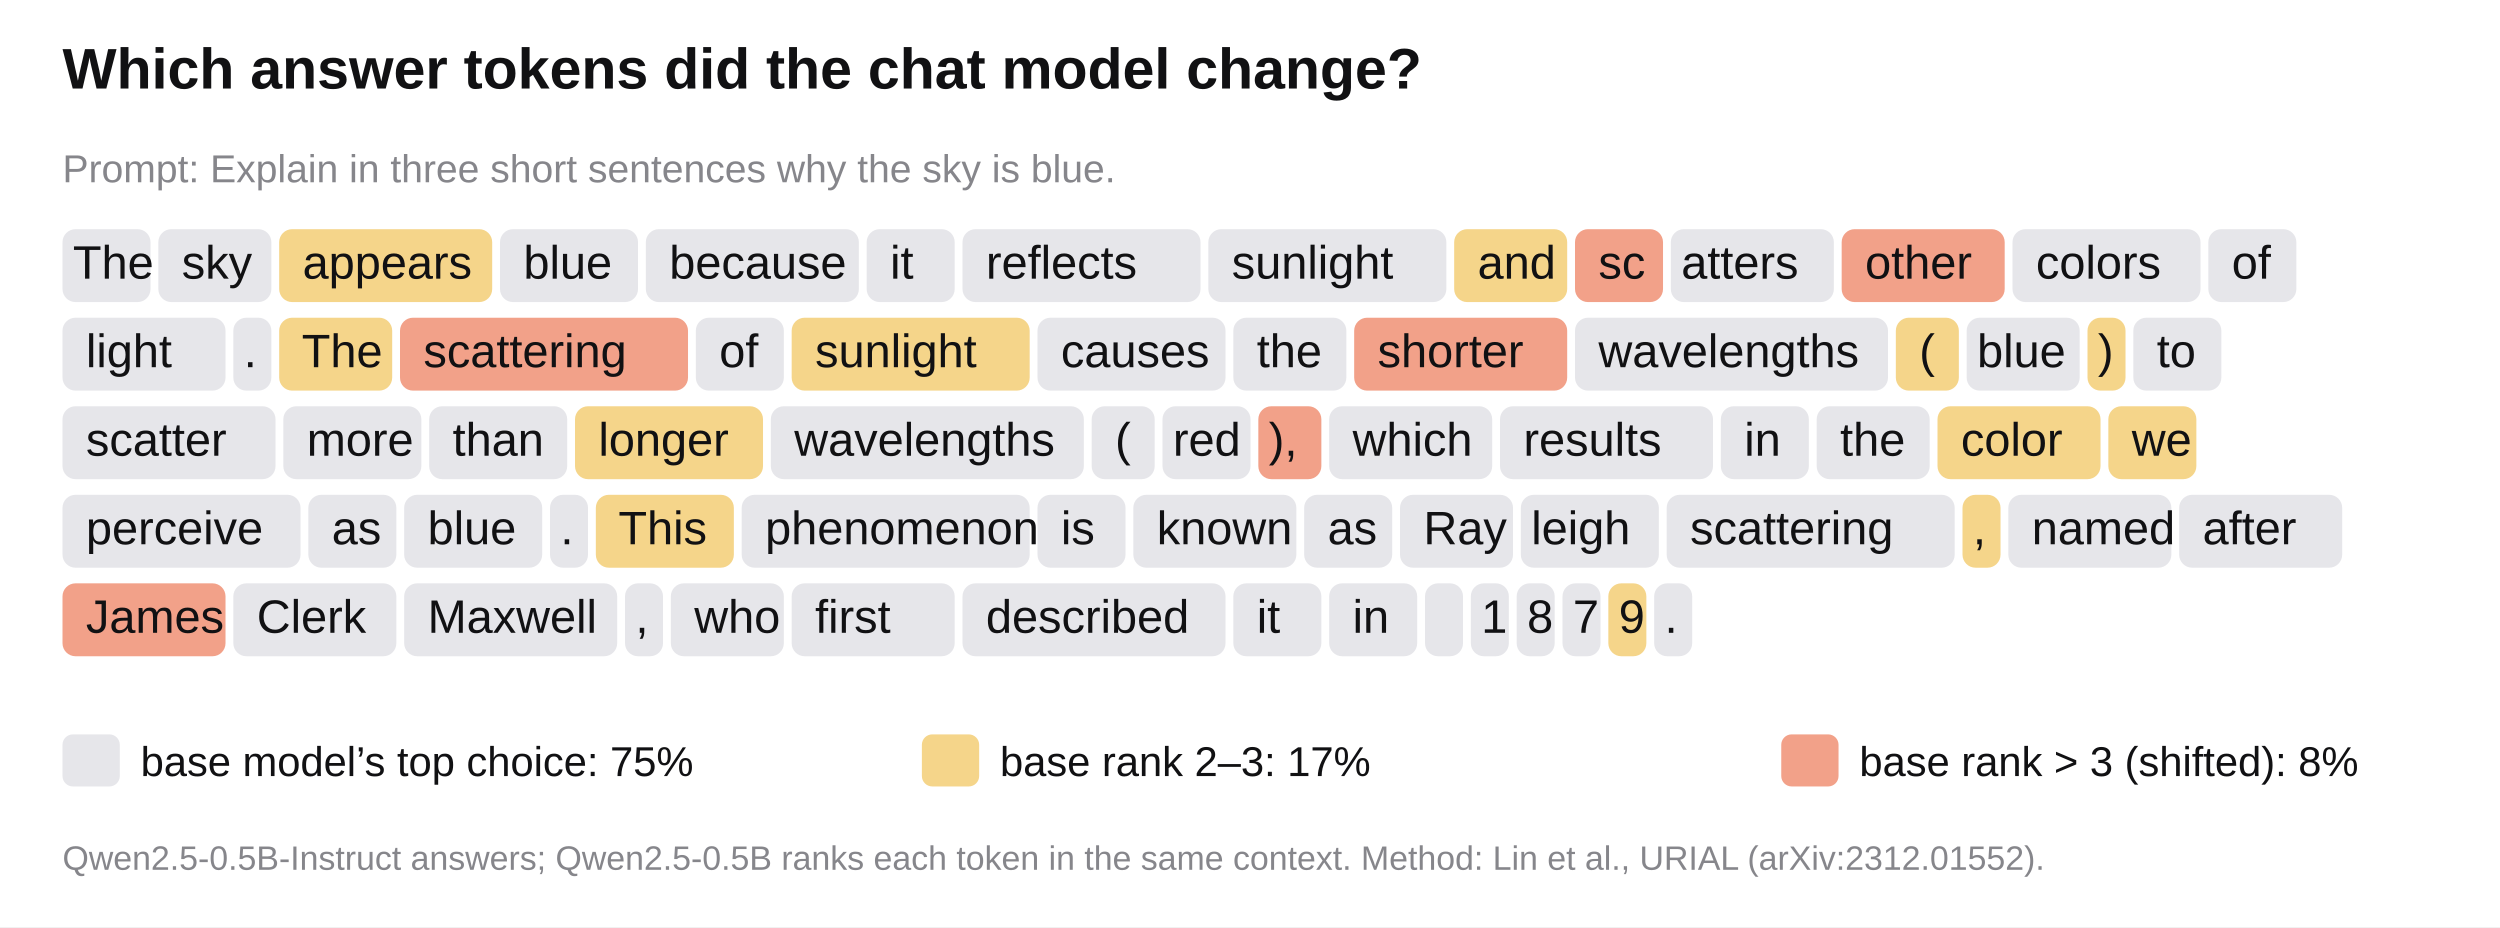
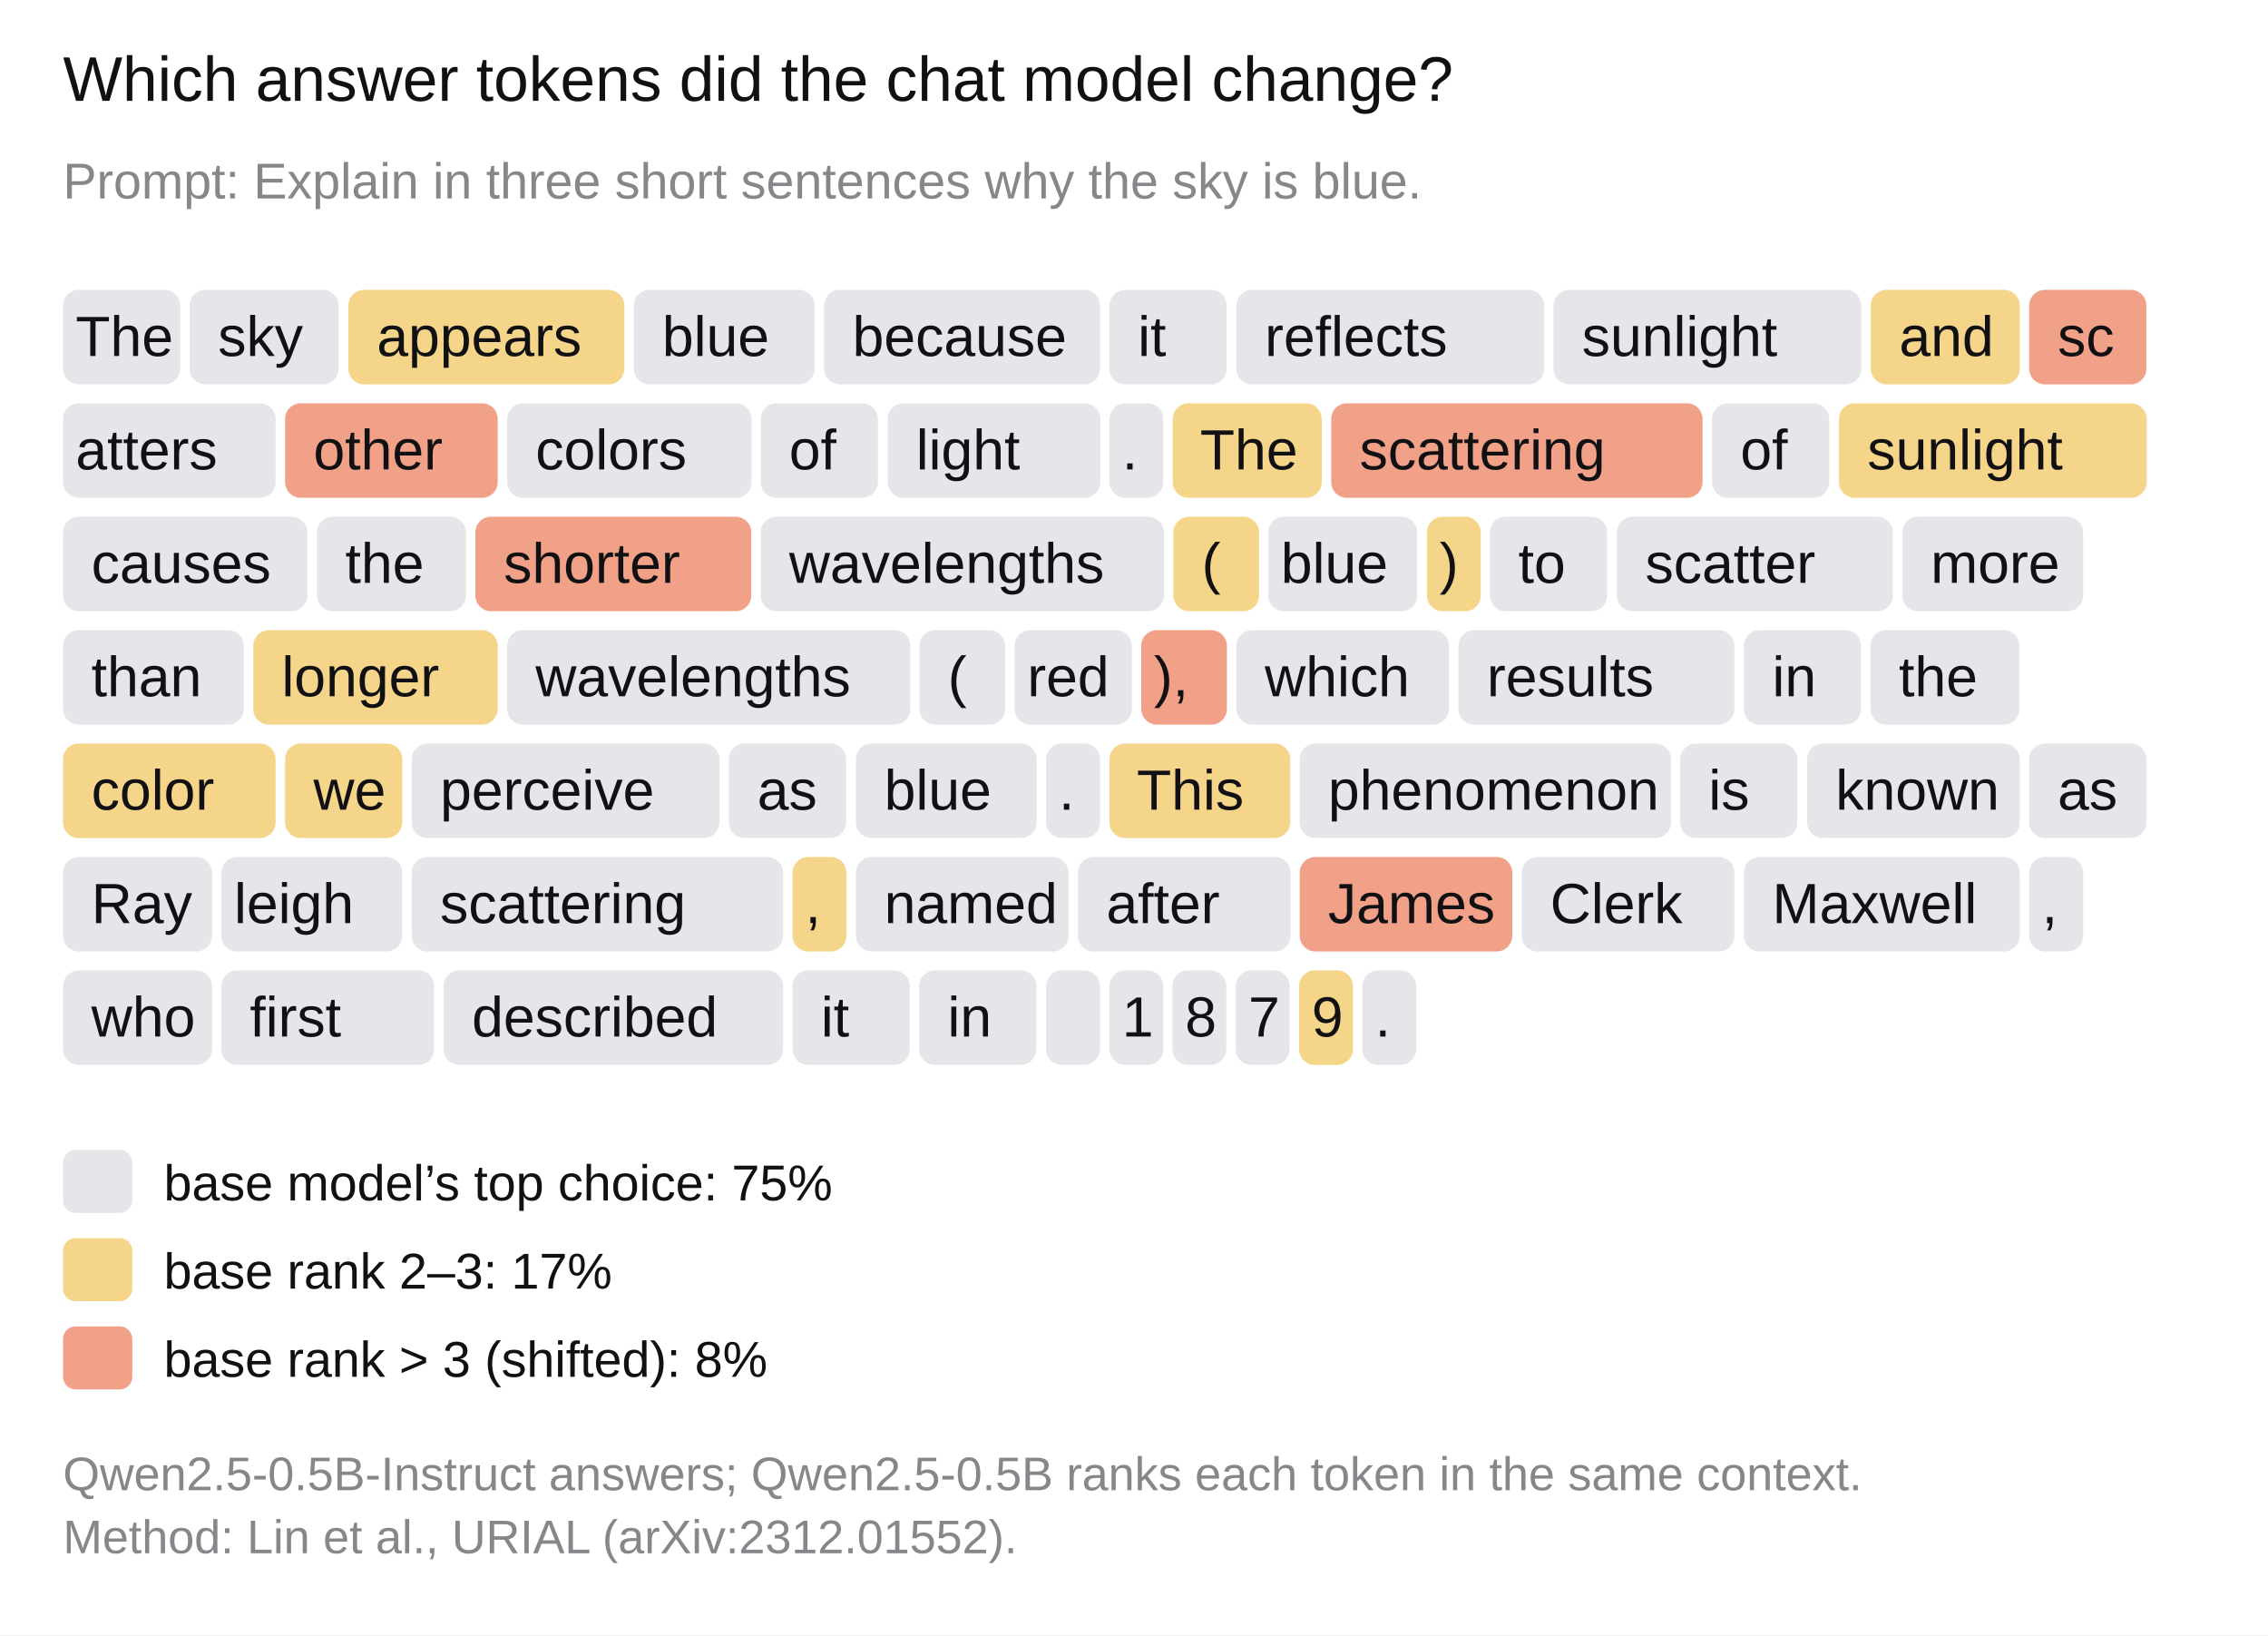
- <svg xmlns="http://www.w3.org/2000/svg" viewBox="0 0 960 356" width="960" height="356" font-family="-apple-system, 'PingFang SC', 'Noto Sans SC', 'Helvetica Neue', Arial, sans-serif">
-   <rect width="960" height="356" fill="#FFFFFF" />
-   <text x="24" y="34" font-size="22" font-weight="600" fill="#111113">Which answer tokens did the chat model change?</text>
-   <text x="24" y="70" font-size="15" fill="#86868B">Prompt: Explain in three short sentences why the sky is blue.</text>
-   <rect x="24.0" y="88" width="33.8" height="28" rx="5" fill="#E6E6EA" />
-   <text x="28.0" y="107" font-size="18" fill="#111113" xml:space="preserve">The</text>
-   <rect x="60.8" y="88" width="43.4" height="28" rx="5" fill="#E6E6EA" />
-   <text x="64.8" y="107" font-size="18" fill="#111113" xml:space="preserve"> sky</text>
-   <rect x="107.2" y="88" width="81.8" height="28" rx="5" fill="#F5D58A" />
-   <text x="111.2" y="107" font-size="18" fill="#111113" xml:space="preserve"> appears</text>
-   <rect x="192.0" y="88" width="53.0" height="28" rx="5" fill="#E6E6EA" />
-   <text x="196.0" y="107" font-size="18" fill="#111113" xml:space="preserve"> blue</text>
-   <rect x="248.0" y="88" width="81.8" height="28" rx="5" fill="#E6E6EA" />
-   <text x="252.0" y="107" font-size="18" fill="#111113" xml:space="preserve"> because</text>
-   <rect x="332.8" y="88" width="33.8" height="28" rx="5" fill="#E6E6EA" />
-   <text x="336.8" y="107" font-size="18" fill="#111113" xml:space="preserve"> it</text>
-   <rect x="369.6" y="88" width="91.4" height="28" rx="5" fill="#E6E6EA" />
-   <text x="373.6" y="107" font-size="18" fill="#111113" xml:space="preserve"> reflects</text>
-   <rect x="464.0" y="88" width="91.4" height="28" rx="5" fill="#E6E6EA" />
-   <text x="468.0" y="107" font-size="18" fill="#111113" xml:space="preserve"> sunlight</text>
-   <rect x="558.4" y="88" width="43.4" height="28" rx="5" fill="#F5D58A" />
-   <text x="562.4" y="107" font-size="18" fill="#111113" xml:space="preserve"> and</text>
-   <rect x="604.8" y="88" width="33.8" height="28" rx="5" fill="#F2A189" />
-   <text x="608.8" y="107" font-size="18" fill="#111113" xml:space="preserve"> sc</text>
-   <rect x="641.6" y="88" width="62.6" height="28" rx="5" fill="#E6E6EA" />
-   <text x="645.6" y="107" font-size="18" fill="#111113" xml:space="preserve">atters</text>
-   <rect x="707.2" y="88" width="62.6" height="28" rx="5" fill="#F2A189" />
-   <text x="711.2" y="107" font-size="18" fill="#111113" xml:space="preserve"> other</text>
-   <rect x="772.8" y="88" width="72.2" height="28" rx="5" fill="#E6E6EA" />
-   <text x="776.8" y="107" font-size="18" fill="#111113" xml:space="preserve"> colors</text>
-   <rect x="848.0" y="88" width="33.8" height="28" rx="5" fill="#E6E6EA" />
-   <text x="852.0" y="107" font-size="18" fill="#111113" xml:space="preserve"> of</text>
-   <rect x="24.0" y="122" width="62.6" height="28" rx="5" fill="#E6E6EA" />
-   <text x="28.0" y="141" font-size="18" fill="#111113" xml:space="preserve"> light</text>
-   <rect x="89.6" y="122" width="14.6" height="28" rx="5" fill="#E6E6EA" />
-   <text x="93.6" y="141" font-size="18" fill="#111113" xml:space="preserve">.</text>
-   <rect x="107.2" y="122" width="43.4" height="28" rx="5" fill="#F5D58A" />
-   <text x="111.2" y="141" font-size="18" fill="#111113" xml:space="preserve"> The</text>
-   <rect x="153.6" y="122" width="110.6" height="28" rx="5" fill="#F2A189" />
-   <text x="157.6" y="141" font-size="18" fill="#111113" xml:space="preserve"> scattering</text>
-   <rect x="267.2" y="122" width="33.8" height="28" rx="5" fill="#E6E6EA" />
-   <text x="271.2" y="141" font-size="18" fill="#111113" xml:space="preserve"> of</text>
-   <rect x="304.0" y="122" width="91.4" height="28" rx="5" fill="#F5D58A" />
-   <text x="308.0" y="141" font-size="18" fill="#111113" xml:space="preserve"> sunlight</text>
-   <rect x="398.4" y="122" width="72.2" height="28" rx="5" fill="#E6E6EA" />
-   <text x="402.4" y="141" font-size="18" fill="#111113" xml:space="preserve"> causes</text>
-   <rect x="473.6" y="122" width="43.4" height="28" rx="5" fill="#E6E6EA" />
-   <text x="477.6" y="141" font-size="18" fill="#111113" xml:space="preserve"> the</text>
-   <rect x="520.0" y="122" width="81.8" height="28" rx="5" fill="#F2A189" />
-   <text x="524.0" y="141" font-size="18" fill="#111113" xml:space="preserve"> shorter</text>
-   <rect x="604.8" y="122" width="120.2" height="28" rx="5" fill="#E6E6EA" />
-   <text x="608.8" y="141" font-size="18" fill="#111113" xml:space="preserve"> wavelengths</text>
-   <rect x="728.0" y="122" width="24.2" height="28" rx="5" fill="#F5D58A" />
-   <text x="732.0" y="141" font-size="18" fill="#111113" xml:space="preserve"> (</text>
-   <rect x="755.2" y="122" width="43.4" height="28" rx="5" fill="#E6E6EA" />
-   <text x="759.2" y="141" font-size="18" fill="#111113" xml:space="preserve">blue</text>
-   <rect x="801.6" y="122" width="14.6" height="28" rx="5" fill="#F5D58A" />
-   <text x="805.6" y="141" font-size="18" fill="#111113" xml:space="preserve">)</text>
-   <rect x="819.2" y="122" width="33.8" height="28" rx="5" fill="#E6E6EA" />
-   <text x="823.2" y="141" font-size="18" fill="#111113" xml:space="preserve"> to</text>
-   <rect x="24.0" y="156" width="81.8" height="28" rx="5" fill="#E6E6EA" />
-   <text x="28.0" y="175" font-size="18" fill="#111113" xml:space="preserve"> scatter</text>
-   <rect x="108.8" y="156" width="53.0" height="28" rx="5" fill="#E6E6EA" />
-   <text x="112.8" y="175" font-size="18" fill="#111113" xml:space="preserve"> more</text>
-   <rect x="164.8" y="156" width="53.0" height="28" rx="5" fill="#E6E6EA" />
-   <text x="168.8" y="175" font-size="18" fill="#111113" xml:space="preserve"> than</text>
-   <rect x="220.8" y="156" width="72.2" height="28" rx="5" fill="#F5D58A" />
-   <text x="224.8" y="175" font-size="18" fill="#111113" xml:space="preserve"> longer</text>
-   <rect x="296.0" y="156" width="120.2" height="28" rx="5" fill="#E6E6EA" />
-   <text x="300.0" y="175" font-size="18" fill="#111113" xml:space="preserve"> wavelengths</text>
-   <rect x="419.2" y="156" width="24.2" height="28" rx="5" fill="#E6E6EA" />
-   <text x="423.2" y="175" font-size="18" fill="#111113" xml:space="preserve"> (</text>
-   <rect x="446.4" y="156" width="33.8" height="28" rx="5" fill="#E6E6EA" />
-   <text x="450.4" y="175" font-size="18" fill="#111113" xml:space="preserve">red</text>
-   <rect x="483.2" y="156" width="24.2" height="28" rx="5" fill="#F2A189" />
-   <text x="487.2" y="175" font-size="18" fill="#111113" xml:space="preserve">),</text>
-   <rect x="510.4" y="156" width="62.6" height="28" rx="5" fill="#E6E6EA" />
-   <text x="514.4" y="175" font-size="18" fill="#111113" xml:space="preserve"> which</text>
-   <rect x="576.0" y="156" width="81.8" height="28" rx="5" fill="#E6E6EA" />
-   <text x="580.0" y="175" font-size="18" fill="#111113" xml:space="preserve"> results</text>
-   <rect x="660.8" y="156" width="33.8" height="28" rx="5" fill="#E6E6EA" />
-   <text x="664.8" y="175" font-size="18" fill="#111113" xml:space="preserve"> in</text>
-   <rect x="697.6" y="156" width="43.4" height="28" rx="5" fill="#E6E6EA" />
-   <text x="701.6" y="175" font-size="18" fill="#111113" xml:space="preserve"> the</text>
-   <rect x="744.0" y="156" width="62.6" height="28" rx="5" fill="#F5D58A" />
-   <text x="748.0" y="175" font-size="18" fill="#111113" xml:space="preserve"> color</text>
-   <rect x="809.6" y="156" width="33.8" height="28" rx="5" fill="#F5D58A" />
-   <text x="813.6" y="175" font-size="18" fill="#111113" xml:space="preserve"> we</text>
-   <rect x="24.0" y="190" width="91.4" height="28" rx="5" fill="#E6E6EA" />
-   <text x="28.0" y="209" font-size="18" fill="#111113" xml:space="preserve"> perceive</text>
-   <rect x="118.4" y="190" width="33.8" height="28" rx="5" fill="#E6E6EA" />
-   <text x="122.4" y="209" font-size="18" fill="#111113" xml:space="preserve"> as</text>
-   <rect x="155.2" y="190" width="53.0" height="28" rx="5" fill="#E6E6EA" />
-   <text x="159.2" y="209" font-size="18" fill="#111113" xml:space="preserve"> blue</text>
-   <rect x="211.2" y="190" width="14.6" height="28" rx="5" fill="#E6E6EA" />
-   <text x="215.2" y="209" font-size="18" fill="#111113" xml:space="preserve">.</text>
-   <rect x="228.8" y="190" width="53.0" height="28" rx="5" fill="#F5D58A" />
-   <text x="232.8" y="209" font-size="18" fill="#111113" xml:space="preserve"> This</text>
-   <rect x="284.8" y="190" width="110.6" height="28" rx="5" fill="#E6E6EA" />
-   <text x="288.8" y="209" font-size="18" fill="#111113" xml:space="preserve"> phenomenon</text>
-   <rect x="398.4" y="190" width="33.8" height="28" rx="5" fill="#E6E6EA" />
-   <text x="402.4" y="209" font-size="18" fill="#111113" xml:space="preserve"> is</text>
-   <rect x="435.2" y="190" width="62.6" height="28" rx="5" fill="#E6E6EA" />
-   <text x="439.2" y="209" font-size="18" fill="#111113" xml:space="preserve"> known</text>
-   <rect x="500.8" y="190" width="33.8" height="28" rx="5" fill="#E6E6EA" />
-   <text x="504.8" y="209" font-size="18" fill="#111113" xml:space="preserve"> as</text>
-   <rect x="537.6" y="190" width="43.4" height="28" rx="5" fill="#E6E6EA" />
-   <text x="541.6" y="209" font-size="18" fill="#111113" xml:space="preserve"> Ray</text>
-   <rect x="584.0" y="190" width="53.0" height="28" rx="5" fill="#E6E6EA" />
-   <text x="588.0" y="209" font-size="18" fill="#111113" xml:space="preserve">leigh</text>
-   <rect x="640.0" y="190" width="110.6" height="28" rx="5" fill="#E6E6EA" />
-   <text x="644.0" y="209" font-size="18" fill="#111113" xml:space="preserve"> scattering</text>
-   <rect x="753.6" y="190" width="14.6" height="28" rx="5" fill="#F5D58A" />
-   <text x="757.6" y="209" font-size="18" fill="#111113" xml:space="preserve">,</text>
-   <rect x="771.2" y="190" width="62.6" height="28" rx="5" fill="#E6E6EA" />
-   <text x="775.2" y="209" font-size="18" fill="#111113" xml:space="preserve"> named</text>
-   <rect x="836.8" y="190" width="62.6" height="28" rx="5" fill="#E6E6EA" />
-   <text x="840.8" y="209" font-size="18" fill="#111113" xml:space="preserve"> after</text>
-   <rect x="24.0" y="224" width="62.6" height="28" rx="5" fill="#F2A189" />
-   <text x="28.0" y="243" font-size="18" fill="#111113" xml:space="preserve"> James</text>
-   <rect x="89.6" y="224" width="62.6" height="28" rx="5" fill="#E6E6EA" />
-   <text x="93.6" y="243" font-size="18" fill="#111113" xml:space="preserve"> Clerk</text>
-   <rect x="155.2" y="224" width="81.8" height="28" rx="5" fill="#E6E6EA" />
-   <text x="159.2" y="243" font-size="18" fill="#111113" xml:space="preserve"> Maxwell</text>
-   <rect x="240.0" y="224" width="14.6" height="28" rx="5" fill="#E6E6EA" />
-   <text x="244.0" y="243" font-size="18" fill="#111113" xml:space="preserve">,</text>
-   <rect x="257.6" y="224" width="43.4" height="28" rx="5" fill="#E6E6EA" />
-   <text x="261.6" y="243" font-size="18" fill="#111113" xml:space="preserve"> who</text>
-   <rect x="304.0" y="224" width="62.6" height="28" rx="5" fill="#E6E6EA" />
-   <text x="308.0" y="243" font-size="18" fill="#111113" xml:space="preserve"> first</text>
-   <rect x="369.6" y="224" width="101.0" height="28" rx="5" fill="#E6E6EA" />
-   <text x="373.6" y="243" font-size="18" fill="#111113" xml:space="preserve"> described</text>
-   <rect x="473.6" y="224" width="33.8" height="28" rx="5" fill="#E6E6EA" />
-   <text x="477.6" y="243" font-size="18" fill="#111113" xml:space="preserve"> it</text>
-   <rect x="510.4" y="224" width="33.8" height="28" rx="5" fill="#E6E6EA" />
-   <text x="514.4" y="243" font-size="18" fill="#111113" xml:space="preserve"> in</text>
-   <rect x="547.2" y="224" width="14.6" height="28" rx="5" fill="#E6E6EA" />
-   <text x="551.2" y="243" font-size="18" fill="#111113" xml:space="preserve"> </text>
-   <rect x="564.8" y="224" width="14.6" height="28" rx="5" fill="#E6E6EA" />
-   <text x="568.8" y="243" font-size="18" fill="#111113" xml:space="preserve">1</text>
-   <rect x="582.4" y="224" width="14.6" height="28" rx="5" fill="#E6E6EA" />
-   <text x="586.4" y="243" font-size="18" fill="#111113" xml:space="preserve">8</text>
-   <rect x="600.0" y="224" width="14.6" height="28" rx="5" fill="#E6E6EA" />
-   <text x="604.0" y="243" font-size="18" fill="#111113" xml:space="preserve">7</text>
-   <rect x="617.6" y="224" width="14.6" height="28" rx="5" fill="#F5D58A" />
-   <text x="621.6" y="243" font-size="18" fill="#111113" xml:space="preserve">9</text>
-   <rect x="635.2" y="224" width="14.6" height="28" rx="5" fill="#E6E6EA" />
-   <text x="639.2" y="243" font-size="18" fill="#111113" xml:space="preserve">.</text>
-   <rect x="24" y="282" width="22" height="20" rx="4" fill="#E6E6EA" />
-   <text x="54" y="298" font-size="16" fill="#111113">base model’s top choice: 75%</text>
-   <rect x="354" y="282" width="22" height="20" rx="4" fill="#F5D58A" />
-   <text x="384" y="298" font-size="16" fill="#111113">base rank 2–3: 17%</text>
-   <rect x="684" y="282" width="22" height="20" rx="4" fill="#F2A189" />
-   <text x="714" y="298" font-size="16" fill="#111113">base rank &gt; 3 (shifted): 8%</text>
-   <text x="24" y="334" font-size="13" fill="#86868B">Qwen2.5-0.5B-Instruct answers; Qwen2.5-0.5B ranks each token in the same context. Method: Lin et al., URIAL (arXiv:2312.01552).</text>
+ <svg xmlns="http://www.w3.org/2000/svg" viewBox="0 0 720 519" width="720" height="519" font-family="-apple-system, 'PingFang SC', 'Noto Sans SC', 'Helvetica Neue', Arial, sans-serif">
+   <rect width="720" height="519" fill="#FFFFFF" />
+   <text x="20.0" y="32.0" font-size="20" fill="#111113" font-weight="400" xml:space="preserve">Which answer tokens did the chat model change?</text>
+   <text x="20.0" y="63.0" font-size="16" fill="#86868B" font-weight="400" xml:space="preserve">Prompt: Explain in three short sentences why the sky is blue.</text>
+   <rect x="20.0" y="92" width="37.2" height="30" rx="5" fill="#E6E6EA" />
+   <text x="24.0" y="113.0" font-size="18" fill="#111113" font-weight="400" xml:space="preserve">The</text>
+   <rect x="60.2" y="92" width="47.3" height="30" rx="5" fill="#E6E6EA" />
+   <text x="64.2" y="113.0" font-size="18" fill="#111113" font-weight="400" xml:space="preserve"> sky</text>
+   <rect x="110.6" y="92" width="87.6" height="30" rx="5" fill="#F5D58A" />
+   <text x="114.6" y="113.0" font-size="18" fill="#111113" font-weight="400" xml:space="preserve"> appears</text>
+   <rect x="201.2" y="92" width="57.4" height="30" rx="5" fill="#E6E6EA" />
+   <text x="205.2" y="113.0" font-size="18" fill="#111113" font-weight="400" xml:space="preserve"> blue</text>
+   <rect x="261.6" y="92" width="87.6" height="30" rx="5" fill="#E6E6EA" />
+   <text x="265.6" y="113.0" font-size="18" fill="#111113" font-weight="400" xml:space="preserve"> because</text>
+   <rect x="352.2" y="92" width="37.2" height="30" rx="5" fill="#E6E6EA" />
+   <text x="356.2" y="113.0" font-size="18" fill="#111113" font-weight="400" xml:space="preserve"> it</text>
+   <rect x="392.5" y="92" width="97.7" height="30" rx="5" fill="#E6E6EA" />
+   <text x="396.5" y="113.0" font-size="18" fill="#111113" font-weight="400" xml:space="preserve"> reflects</text>
+   <rect x="493.2" y="92" width="97.7" height="30" rx="5" fill="#E6E6EA" />
+   <text x="497.2" y="113.0" font-size="18" fill="#111113" font-weight="400" xml:space="preserve"> sunlight</text>
+   <rect x="593.9" y="92" width="47.3" height="30" rx="5" fill="#F5D58A" />
+   <text x="597.9" y="113.0" font-size="18" fill="#111113" font-weight="400" xml:space="preserve"> and</text>
+   <rect x="644.2" y="92" width="37.2" height="30" rx="5" fill="#F2A189" />
+   <text x="648.2" y="113.0" font-size="18" fill="#111113" font-weight="400" xml:space="preserve"> sc</text>
+   <rect x="20.0" y="128" width="67.5" height="30" rx="5" fill="#E6E6EA" />
+   <text x="24.0" y="149.0" font-size="18" fill="#111113" font-weight="400" xml:space="preserve">atters</text>
+   <rect x="90.5" y="128" width="67.5" height="30" rx="5" fill="#F2A189" />
+   <text x="94.5" y="149.0" font-size="18" fill="#111113" font-weight="400" xml:space="preserve"> other</text>
+   <rect x="161.0" y="128" width="77.6" height="30" rx="5" fill="#E6E6EA" />
+   <text x="165.0" y="149.0" font-size="18" fill="#111113" font-weight="400" xml:space="preserve"> colors</text>
+   <rect x="241.5" y="128" width="37.2" height="30" rx="5" fill="#E6E6EA" />
+   <text x="245.5" y="149.0" font-size="18" fill="#111113" font-weight="400" xml:space="preserve"> of</text>
+   <rect x="281.8" y="128" width="67.5" height="30" rx="5" fill="#E6E6EA" />
+   <text x="285.8" y="149.0" font-size="18" fill="#111113" font-weight="400" xml:space="preserve"> light</text>
+   <rect x="352.2" y="128" width="17.1" height="30" rx="5" fill="#E6E6EA" />
+   <text x="356.2" y="149.0" font-size="18" fill="#111113" font-weight="400" xml:space="preserve">.</text>
+   <rect x="372.3" y="128" width="47.3" height="30" rx="5" fill="#F5D58A" />
+   <text x="376.3" y="149.0" font-size="18" fill="#111113" font-weight="400" xml:space="preserve"> The</text>
+   <rect x="422.6" y="128" width="117.9" height="30" rx="5" fill="#F2A189" />
+   <text x="426.6" y="149.0" font-size="18" fill="#111113" font-weight="400" xml:space="preserve"> scattering</text>
+   <rect x="543.5" y="128" width="37.2" height="30" rx="5" fill="#E6E6EA" />
+   <text x="547.5" y="149.0" font-size="18" fill="#111113" font-weight="400" xml:space="preserve"> of</text>
+   <rect x="583.8" y="128" width="97.7" height="30" rx="5" fill="#F5D58A" />
+   <text x="587.8" y="149.0" font-size="18" fill="#111113" font-weight="400" xml:space="preserve"> sunlight</text>
+   <rect x="20.0" y="164" width="77.6" height="30" rx="5" fill="#E6E6EA" />
+   <text x="24.0" y="185.0" font-size="18" fill="#111113" font-weight="400" xml:space="preserve"> causes</text>
+   <rect x="100.6" y="164" width="47.3" height="30" rx="5" fill="#E6E6EA" />
+   <text x="104.6" y="185.0" font-size="18" fill="#111113" font-weight="400" xml:space="preserve"> the</text>
+   <rect x="150.9" y="164" width="87.6" height="30" rx="5" fill="#F2A189" />
+   <text x="154.9" y="185.0" font-size="18" fill="#111113" font-weight="400" xml:space="preserve"> shorter</text>
+   <rect x="241.5" y="164" width="128.0" height="30" rx="5" fill="#E6E6EA" />
+   <text x="245.5" y="185.0" font-size="18" fill="#111113" font-weight="400" xml:space="preserve"> wavelengths</text>
+   <rect x="372.5" y="164" width="27.2" height="30" rx="5" fill="#F5D58A" />
+   <text x="376.5" y="185.0" font-size="18" fill="#111113" font-weight="400" xml:space="preserve"> (</text>
+   <rect x="402.6" y="164" width="47.3" height="30" rx="5" fill="#E6E6EA" />
+   <text x="406.6" y="185.0" font-size="18" fill="#111113" font-weight="400" xml:space="preserve">blue</text>
+   <rect x="453.0" y="164" width="17.1" height="30" rx="5" fill="#F5D58A" />
+   <text x="457.0" y="185.0" font-size="18" fill="#111113" font-weight="400" xml:space="preserve">)</text>
+   <rect x="473.0" y="164" width="37.2" height="30" rx="5" fill="#E6E6EA" />
+   <text x="477.0" y="185.0" font-size="18" fill="#111113" font-weight="400" xml:space="preserve"> to</text>
+   <rect x="513.3" y="164" width="87.6" height="30" rx="5" fill="#E6E6EA" />
+   <text x="517.3" y="185.0" font-size="18" fill="#111113" font-weight="400" xml:space="preserve"> scatter</text>
+   <rect x="603.9" y="164" width="57.4" height="30" rx="5" fill="#E6E6EA" />
+   <text x="607.9" y="185.0" font-size="18" fill="#111113" font-weight="400" xml:space="preserve"> more</text>
+   <rect x="20.0" y="200" width="57.4" height="30" rx="5" fill="#E6E6EA" />
+   <text x="24.0" y="221.0" font-size="18" fill="#111113" font-weight="400" xml:space="preserve"> than</text>
+   <rect x="80.4" y="200" width="77.6" height="30" rx="5" fill="#F5D58A" />
+   <text x="84.4" y="221.0" font-size="18" fill="#111113" font-weight="400" xml:space="preserve"> longer</text>
+   <rect x="161.0" y="200" width="128.0" height="30" rx="5" fill="#E6E6EA" />
+   <text x="165.0" y="221.0" font-size="18" fill="#111113" font-weight="400" xml:space="preserve"> wavelengths</text>
+   <rect x="291.9" y="200" width="27.2" height="30" rx="5" fill="#E6E6EA" />
+   <text x="295.9" y="221.0" font-size="18" fill="#111113" font-weight="400" xml:space="preserve"> (</text>
+   <rect x="322.1" y="200" width="37.2" height="30" rx="5" fill="#E6E6EA" />
+   <text x="326.1" y="221.0" font-size="18" fill="#111113" font-weight="400" xml:space="preserve">red</text>
+   <rect x="362.3" y="200" width="27.2" height="30" rx="5" fill="#F2A189" />
+   <text x="366.3" y="221.0" font-size="18" fill="#111113" font-weight="400" xml:space="preserve">),</text>
+   <rect x="392.5" y="200" width="67.5" height="30" rx="5" fill="#E6E6EA" />
+   <text x="396.5" y="221.0" font-size="18" fill="#111113" font-weight="400" xml:space="preserve"> which</text>
+   <rect x="463.0" y="200" width="87.6" height="30" rx="5" fill="#E6E6EA" />
+   <text x="467.0" y="221.0" font-size="18" fill="#111113" font-weight="400" xml:space="preserve"> results</text>
+   <rect x="553.6" y="200" width="37.2" height="30" rx="5" fill="#E6E6EA" />
+   <text x="557.6" y="221.0" font-size="18" fill="#111113" font-weight="400" xml:space="preserve"> in</text>
+   <rect x="593.8" y="200" width="47.3" height="30" rx="5" fill="#E6E6EA" />
+   <text x="597.8" y="221.0" font-size="18" fill="#111113" font-weight="400" xml:space="preserve"> the</text>
+   <rect x="20.0" y="236" width="67.5" height="30" rx="5" fill="#F5D58A" />
+   <text x="24.0" y="257.0" font-size="18" fill="#111113" font-weight="400" xml:space="preserve"> color</text>
+   <rect x="90.5" y="236" width="37.2" height="30" rx="5" fill="#F5D58A" />
+   <text x="94.5" y="257.0" font-size="18" fill="#111113" font-weight="400" xml:space="preserve"> we</text>
+   <rect x="130.7" y="236" width="97.7" height="30" rx="5" fill="#E6E6EA" />
+   <text x="134.7" y="257.0" font-size="18" fill="#111113" font-weight="400" xml:space="preserve"> perceive</text>
+   <rect x="231.4" y="236" width="37.2" height="30" rx="5" fill="#E6E6EA" />
+   <text x="235.4" y="257.0" font-size="18" fill="#111113" font-weight="400" xml:space="preserve"> as</text>
+   <rect x="271.7" y="236" width="57.4" height="30" rx="5" fill="#E6E6EA" />
+   <text x="275.7" y="257.0" font-size="18" fill="#111113" font-weight="400" xml:space="preserve"> blue</text>
+   <rect x="332.1" y="236" width="17.1" height="30" rx="5" fill="#E6E6EA" />
+   <text x="336.1" y="257.0" font-size="18" fill="#111113" font-weight="400" xml:space="preserve">.</text>
+   <rect x="352.2" y="236" width="57.4" height="30" rx="5" fill="#F5D58A" />
+   <text x="356.2" y="257.0" font-size="18" fill="#111113" font-weight="400" xml:space="preserve"> This</text>
+   <rect x="412.6" y="236" width="117.9" height="30" rx="5" fill="#E6E6EA" />
+   <text x="416.6" y="257.0" font-size="18" fill="#111113" font-weight="400" xml:space="preserve"> phenomenon</text>
+   <rect x="533.4" y="236" width="37.2" height="30" rx="5" fill="#E6E6EA" />
+   <text x="537.4" y="257.0" font-size="18" fill="#111113" font-weight="400" xml:space="preserve"> is</text>
+   <rect x="573.7" y="236" width="67.5" height="30" rx="5" fill="#E6E6EA" />
+   <text x="577.7" y="257.0" font-size="18" fill="#111113" font-weight="400" xml:space="preserve"> known</text>
+   <rect x="644.2" y="236" width="37.2" height="30" rx="5" fill="#E6E6EA" />
+   <text x="648.2" y="257.0" font-size="18" fill="#111113" font-weight="400" xml:space="preserve"> as</text>
+   <rect x="20.0" y="272" width="47.3" height="30" rx="5" fill="#E6E6EA" />
+   <text x="24.0" y="293.0" font-size="18" fill="#111113" font-weight="400" xml:space="preserve"> Ray</text>
+   <rect x="70.3" y="272" width="57.4" height="30" rx="5" fill="#E6E6EA" />
+   <text x="74.3" y="293.0" font-size="18" fill="#111113" font-weight="400" xml:space="preserve">leigh</text>
+   <rect x="130.7" y="272" width="117.9" height="30" rx="5" fill="#E6E6EA" />
+   <text x="134.7" y="293.0" font-size="18" fill="#111113" font-weight="400" xml:space="preserve"> scattering</text>
+   <rect x="251.6" y="272" width="17.1" height="30" rx="5" fill="#F5D58A" />
+   <text x="255.6" y="293.0" font-size="18" fill="#111113" font-weight="400" xml:space="preserve">,</text>
+   <rect x="271.7" y="272" width="67.5" height="30" rx="5" fill="#E6E6EA" />
+   <text x="275.7" y="293.0" font-size="18" fill="#111113" font-weight="400" xml:space="preserve"> named</text>
+   <rect x="342.2" y="272" width="67.5" height="30" rx="5" fill="#E6E6EA" />
+   <text x="346.2" y="293.0" font-size="18" fill="#111113" font-weight="400" xml:space="preserve"> after</text>
+   <rect x="412.6" y="272" width="67.5" height="30" rx="5" fill="#F2A189" />
+   <text x="416.6" y="293.0" font-size="18" fill="#111113" font-weight="400" xml:space="preserve"> James</text>
+   <rect x="483.1" y="272" width="67.5" height="30" rx="5" fill="#E6E6EA" />
+   <text x="487.1" y="293.0" font-size="18" fill="#111113" font-weight="400" xml:space="preserve"> Clerk</text>
+   <rect x="553.6" y="272" width="87.6" height="30" rx="5" fill="#E6E6EA" />
+   <text x="557.6" y="293.0" font-size="18" fill="#111113" font-weight="400" xml:space="preserve"> Maxwell</text>
+   <rect x="644.2" y="272" width="17.1" height="30" rx="5" fill="#E6E6EA" />
+   <text x="648.2" y="293.0" font-size="18" fill="#111113" font-weight="400" xml:space="preserve">,</text>
+   <rect x="20.0" y="308" width="47.3" height="30" rx="5" fill="#E6E6EA" />
+   <text x="24.0" y="329.0" font-size="18" fill="#111113" font-weight="400" xml:space="preserve"> who</text>
+   <rect x="70.3" y="308" width="67.5" height="30" rx="5" fill="#E6E6EA" />
+   <text x="74.3" y="329.0" font-size="18" fill="#111113" font-weight="400" xml:space="preserve"> first</text>
+   <rect x="140.8" y="308" width="107.8" height="30" rx="5" fill="#E6E6EA" />
+   <text x="144.8" y="329.0" font-size="18" fill="#111113" font-weight="400" xml:space="preserve"> described</text>
+   <rect x="251.6" y="308" width="37.2" height="30" rx="5" fill="#E6E6EA" />
+   <text x="255.6" y="329.0" font-size="18" fill="#111113" font-weight="400" xml:space="preserve"> it</text>
+   <rect x="291.8" y="308" width="37.2" height="30" rx="5" fill="#E6E6EA" />
+   <text x="295.8" y="329.0" font-size="18" fill="#111113" font-weight="400" xml:space="preserve"> in</text>
+   <rect x="332.1" y="308" width="17.1" height="30" rx="5" fill="#E6E6EA" />
+   <text x="336.1" y="329.0" font-size="18" fill="#111113" font-weight="400" xml:space="preserve"> </text>
+   <rect x="352.2" y="308" width="17.1" height="30" rx="5" fill="#E6E6EA" />
+   <text x="356.2" y="329.0" font-size="18" fill="#111113" font-weight="400" xml:space="preserve">1</text>
+   <rect x="372.2" y="308" width="17.1" height="30" rx="5" fill="#E6E6EA" />
+   <text x="376.2" y="329.0" font-size="18" fill="#111113" font-weight="400" xml:space="preserve">8</text>
+   <rect x="392.3" y="308" width="17.1" height="30" rx="5" fill="#E6E6EA" />
+   <text x="396.3" y="329.0" font-size="18" fill="#111113" font-weight="400" xml:space="preserve">7</text>
+   <rect x="412.4" y="308" width="17.1" height="30" rx="5" fill="#F5D58A" />
+   <text x="416.4" y="329.0" font-size="18" fill="#111113" font-weight="400" xml:space="preserve">9</text>
+   <rect x="432.5" y="308" width="17.1" height="30" rx="5" fill="#E6E6EA" />
+   <text x="436.5" y="329.0" font-size="18" fill="#111113" font-weight="400" xml:space="preserve">.</text>
+   <rect x="20" y="365" width="22" height="20" rx="4" fill="#E6E6EA" />
+   <text x="52.0" y="381.0" font-size="16" fill="#111113" font-weight="400" xml:space="preserve">base model’s top choice: 75%</text>
+   <rect x="20" y="393" width="22" height="20" rx="4" fill="#F5D58A" />
+   <text x="52.0" y="409.0" font-size="16" fill="#111113" font-weight="400" xml:space="preserve">base rank 2–3: 17%</text>
+   <rect x="20" y="421" width="22" height="20" rx="4" fill="#F2A189" />
+   <text x="52.0" y="437.0" font-size="16" fill="#111113" font-weight="400" xml:space="preserve">base rank &gt; 3 (shifted): 8%</text>
+   <text x="20.0" y="473.0" font-size="15" fill="#86868B" font-weight="400" xml:space="preserve">Qwen2.5-0.5B-Instruct answers; Qwen2.5-0.5B ranks each token in the same context. </text>
+   <text x="20.0" y="493.0" font-size="15" fill="#86868B" font-weight="400" xml:space="preserve">Method: Lin et al., URIAL (arXiv:2312.01552).</text>
</svg>
